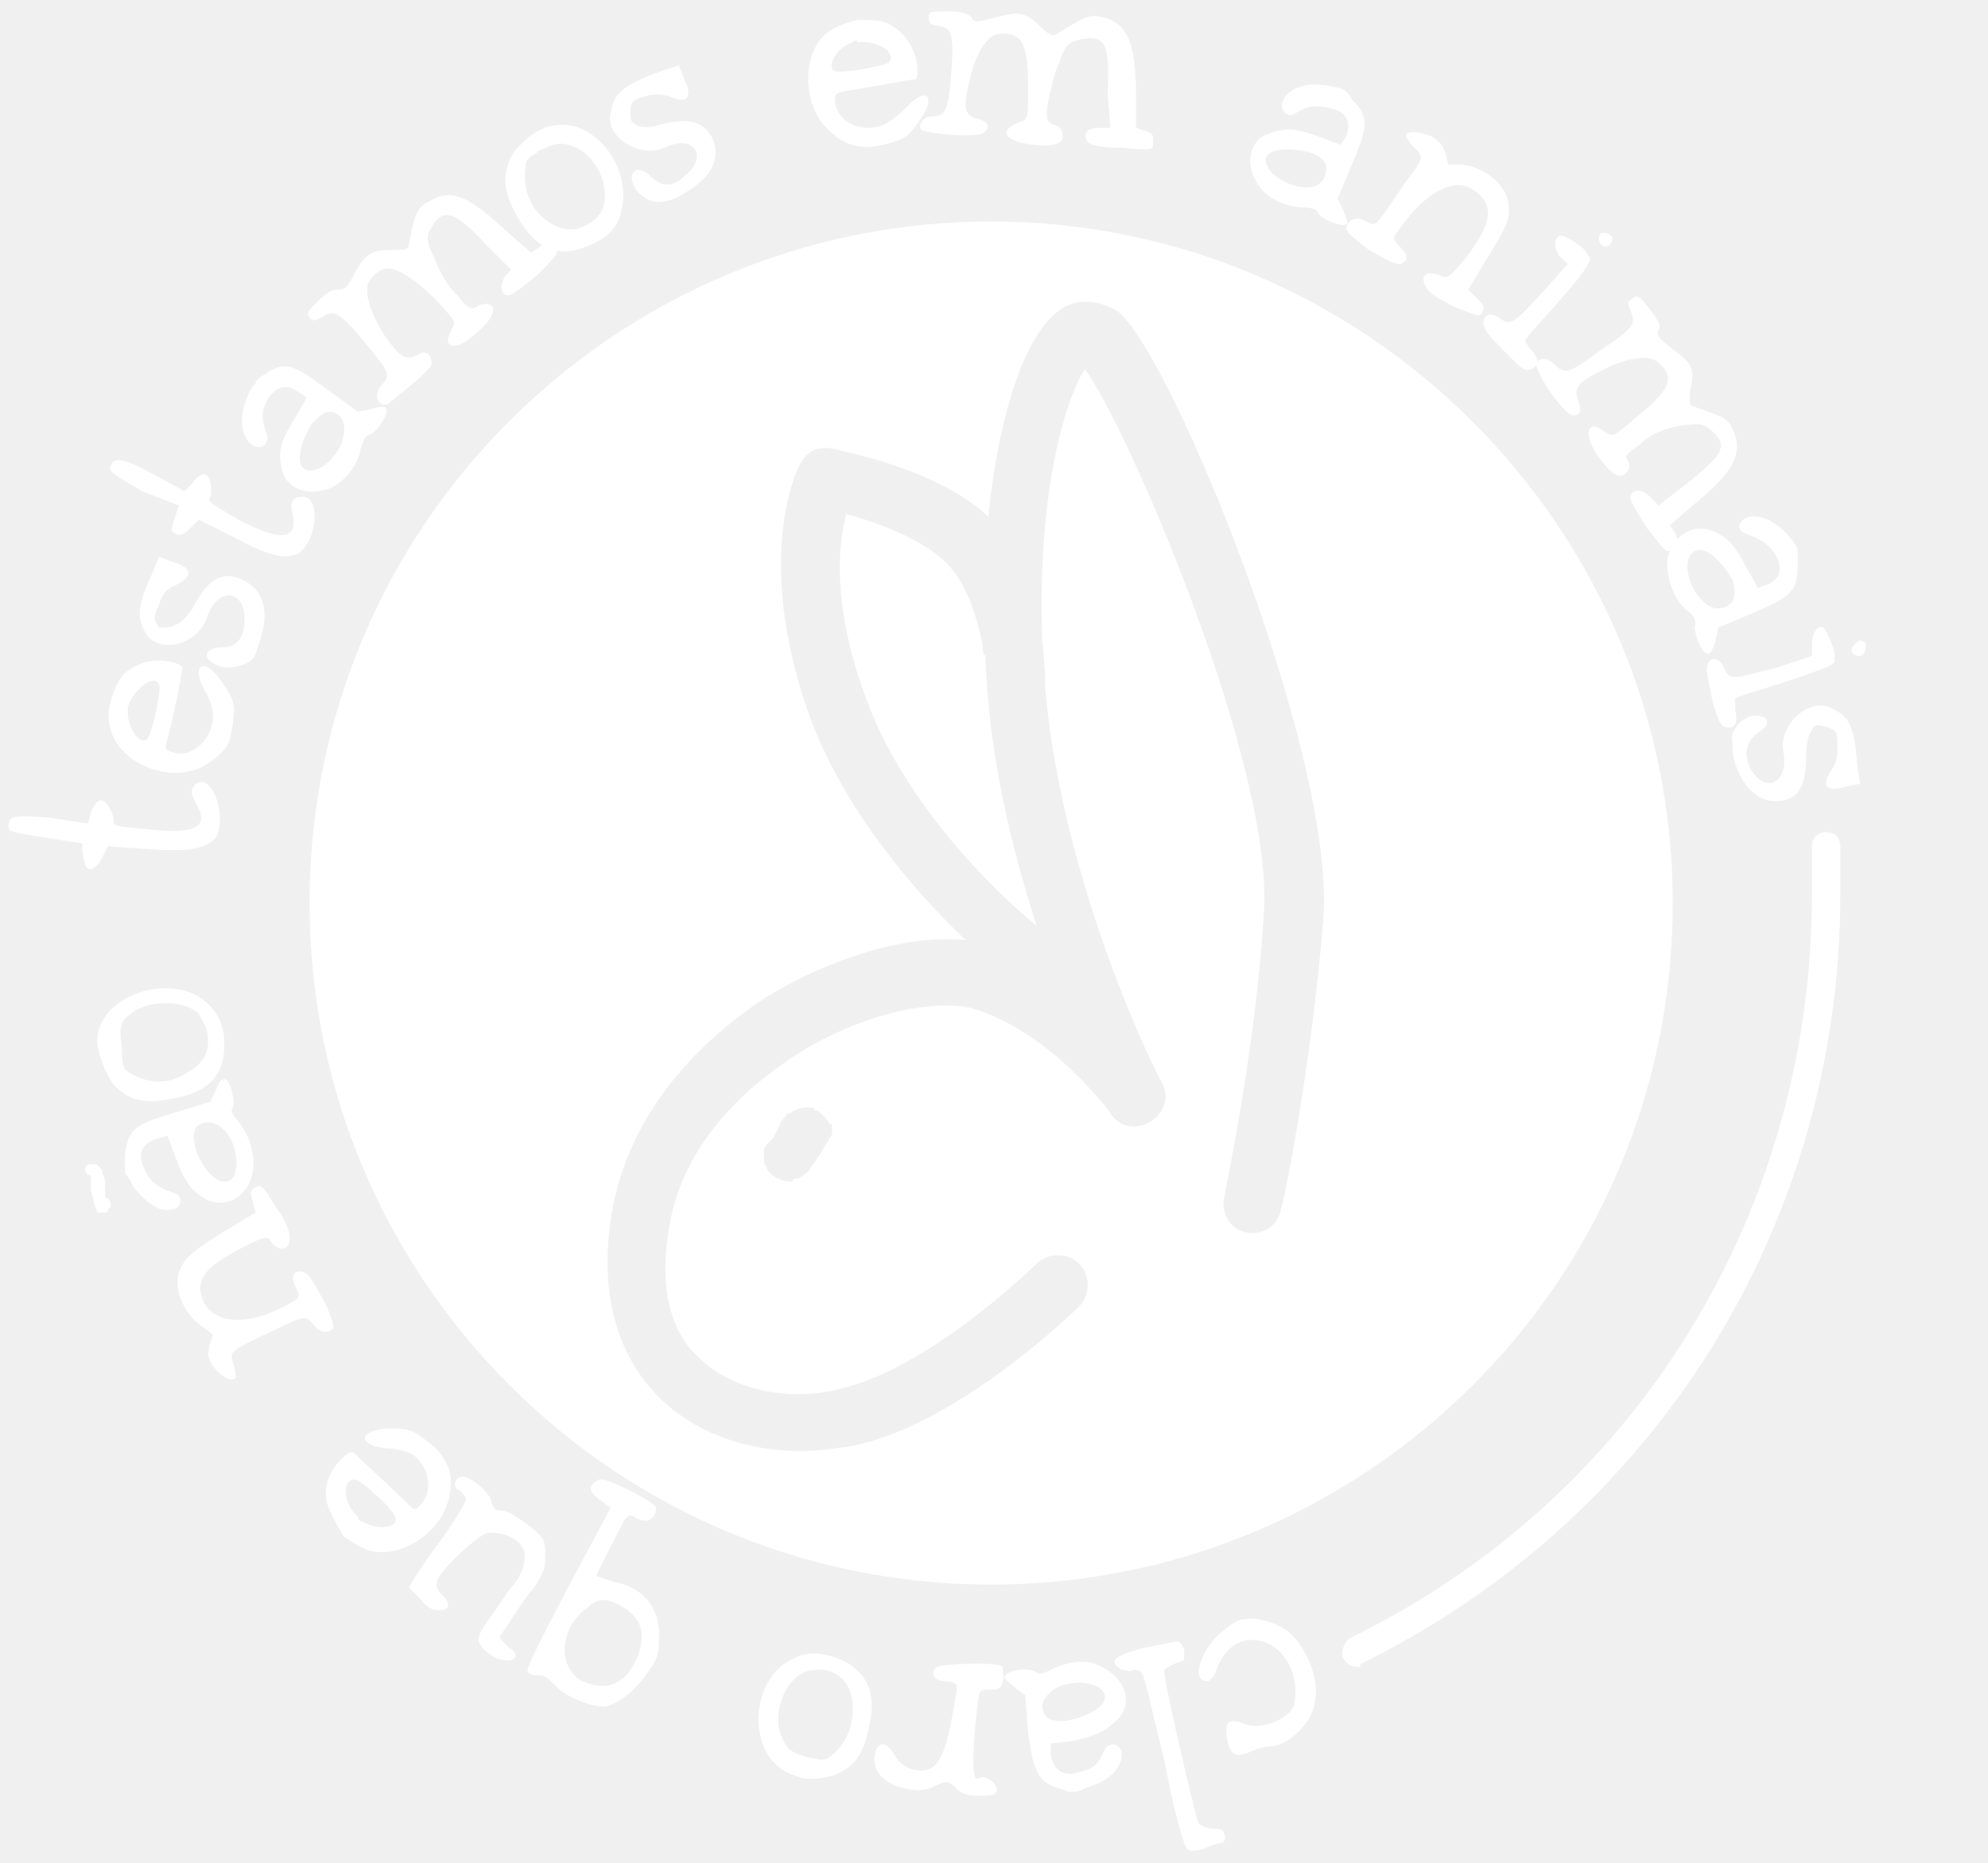
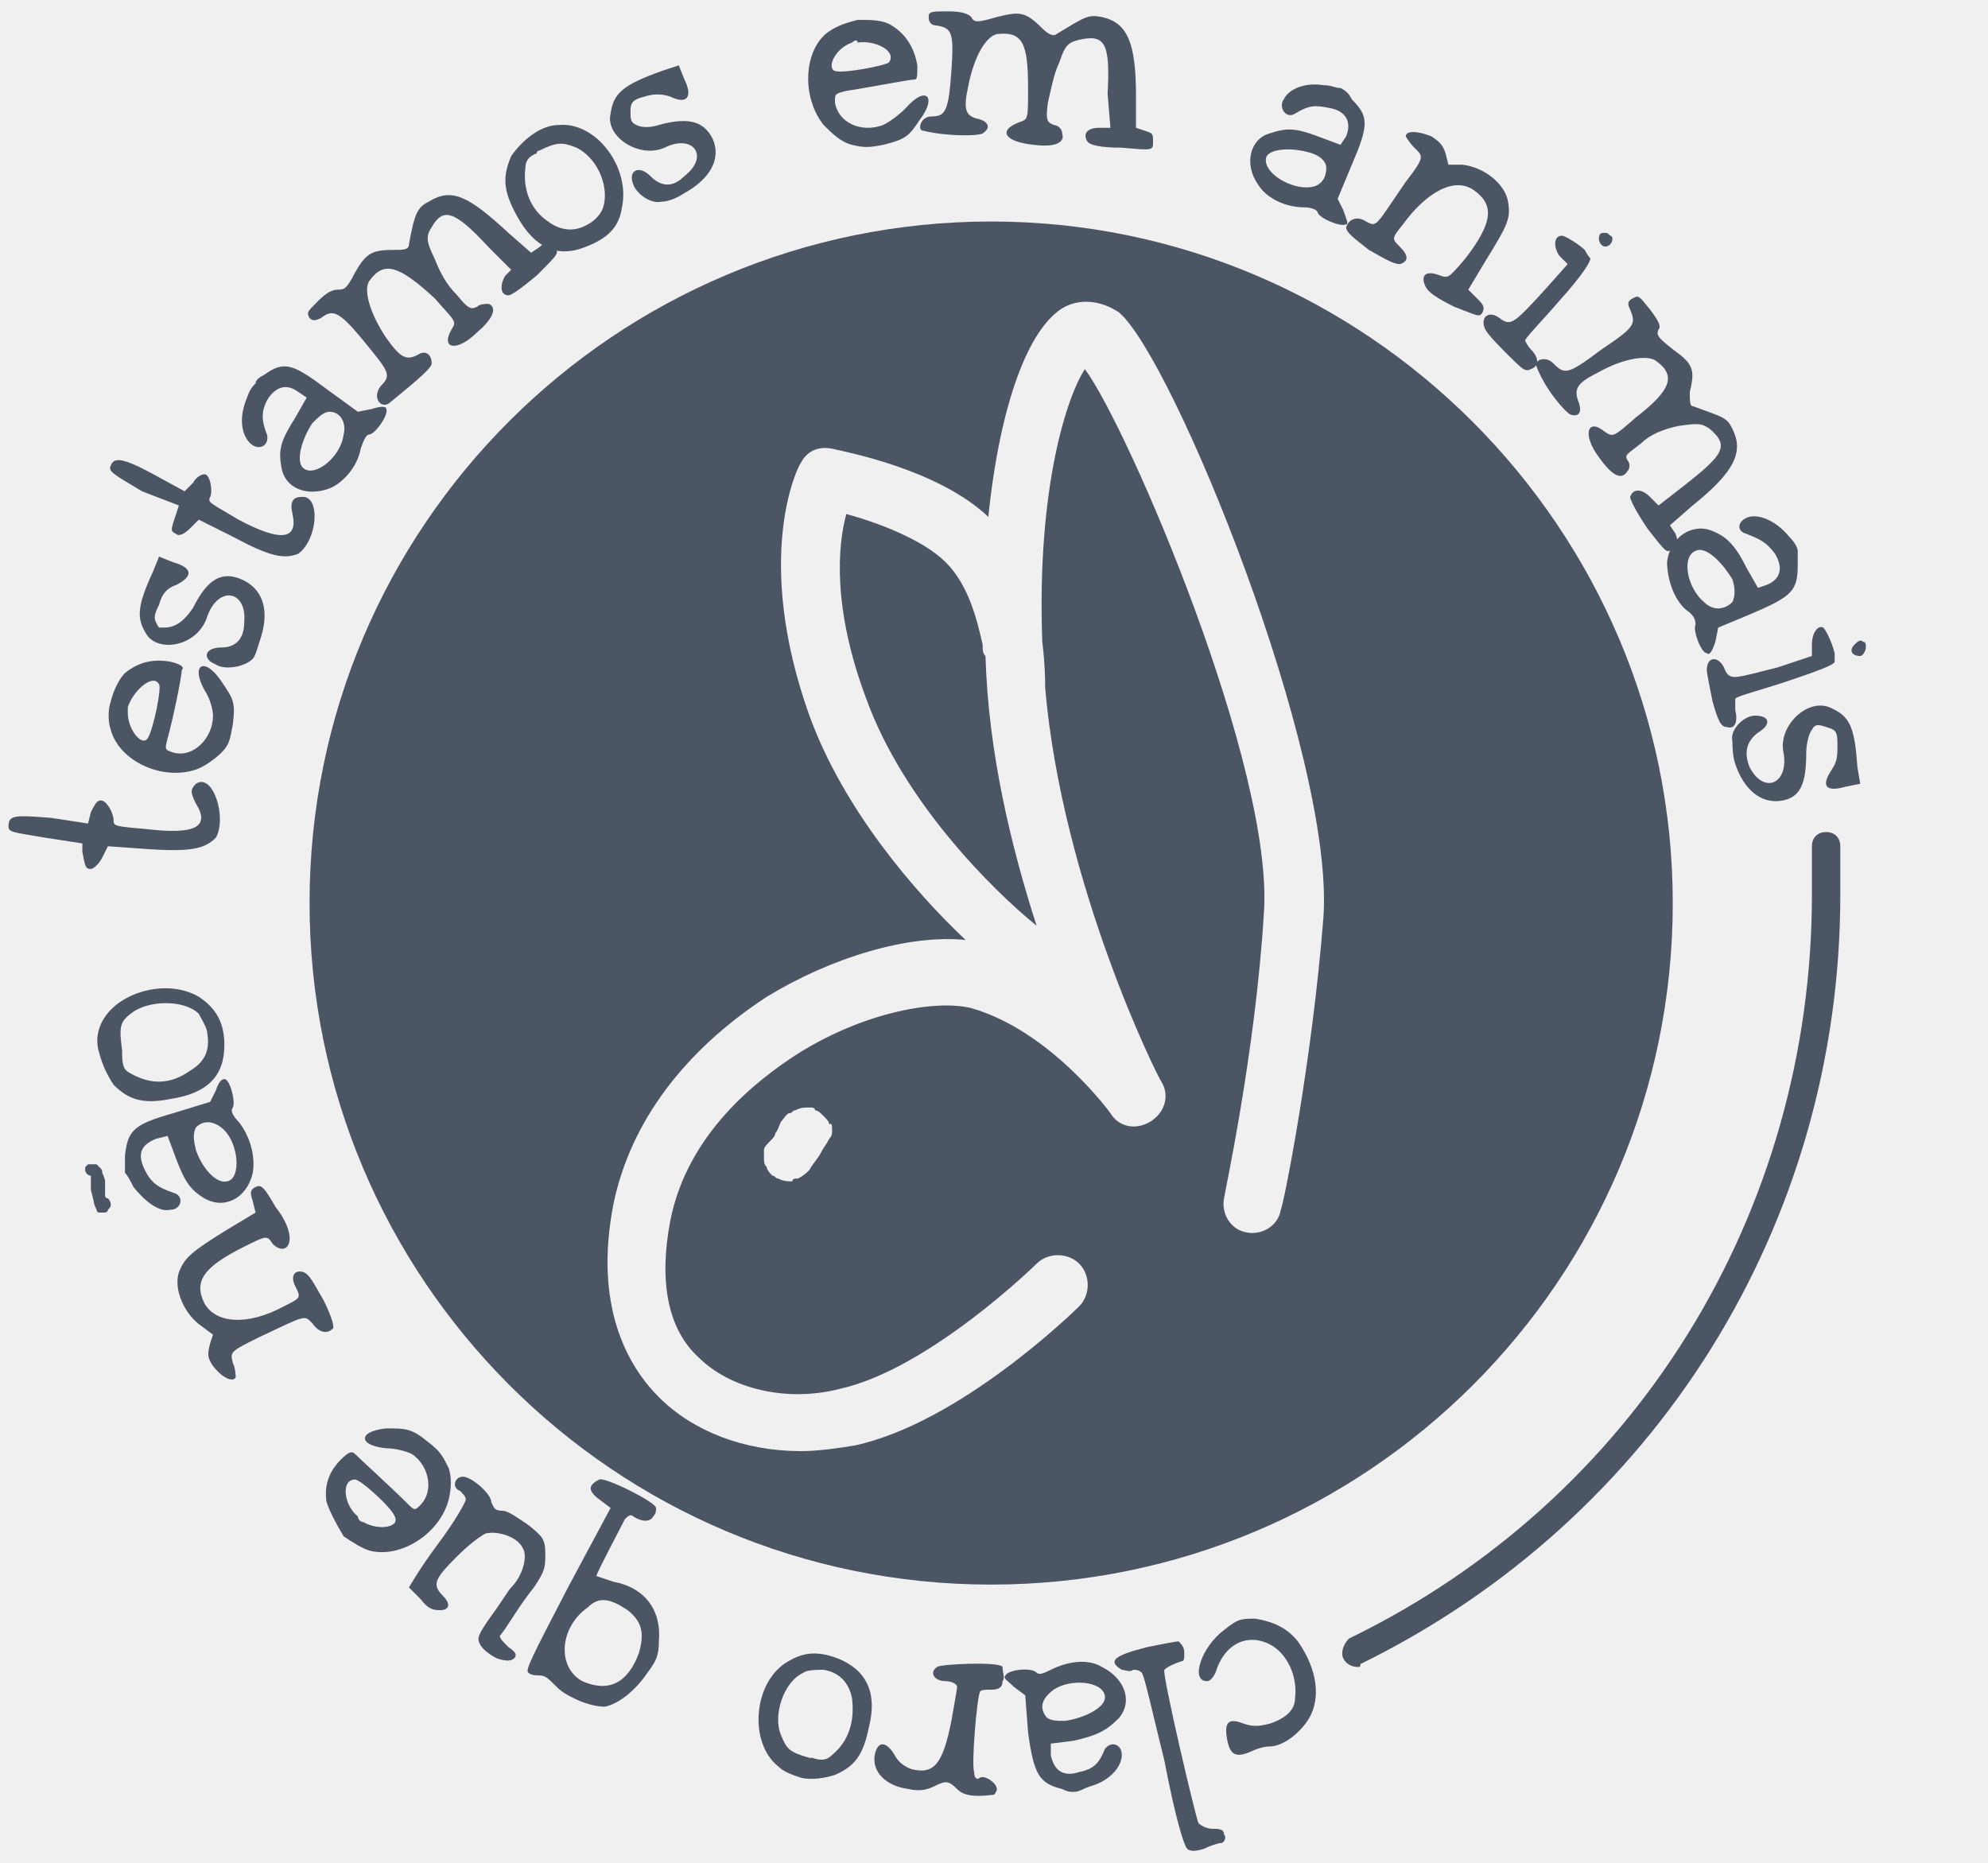
<svg xmlns="http://www.w3.org/2000/svg" version="1.1" id="Camada_1" x="0px" y="0px" viewBox="0 0 70 65.6" style="enable-background:new 0 0 70 65.6;" xml:space="preserve">
  <style type="text/css">
- 	.st0{fill:#FFFFFF;}
+ 	.st0{fill:#4B5563;}
</style>
  <g>
    <path class="st0" d="M47.8,58.7c-0.2,0-0.4-0.1-0.5-0.3s0-0.5,0.2-0.7c10.1-4.9,16.3-15,16.3-26.2c0-0.6,0-1.1,0-1.7   c0-0.3,0.2-0.5,0.5-0.5s0.5,0.2,0.5,0.5c0,0.6,0,1.1,0,1.7c0,11.6-6.5,22-16.9,27.1C47.9,58.7,47.9,58.7,47.8,58.7" />
    <path class="st0" d="M45.7,57.8c0.7,1,0.8,2,0.4,2.7c-0.3,0.5-0.9,1-1.4,1c-0.2,0-0.5,0.1-0.7,0.2c-0.5,0.2-0.7,0.1-0.8-0.5   s0.1-0.7,0.6-0.5c0.3,0.1,0.5,0.1,0.9,0c0.6-0.2,0.9-0.5,0.9-0.9c0.1-0.8-0.3-1.6-0.9-1.9c-0.8-0.4-1.6,0-1.9,1   c-0.1,0.2-0.2,0.3-0.3,0.3c-0.6,0-0.2-1.2,0.6-1.8c0.5-0.4,0.6-0.4,1.1-0.4C44.8,57.1,45.3,57.3,45.7,57.8" />
    <path class="st0" d="M41.7,58.2c0,0.2,0,0.3-0.1,0.3c-0.3,0.1-0.5,0.2-0.6,0.3s1.1,5.2,1.2,5.4c0.1,0.1,0.3,0.2,0.5,0.2   s0.4,0,0.4,0.2c0.1,0.1,0,0.3-0.1,0.3s-0.4,0.1-0.6,0.2c-0.3,0.1-0.5,0.1-0.6,0s-0.4-1-0.8-3.1c-0.4-1.6-0.7-3-0.8-3.1   s-0.2-0.1-0.3-0.1c-0.1,0.1-0.3,0-0.4,0c-0.5-0.3-0.3-0.5,0.9-0.8c0.5-0.1,1-0.2,1.1-0.2C41.6,57.9,41.7,58,41.7,58.2" />
    <path class="st0" d="M37.4,63c-0.8-0.2-1-0.5-1.2-2l-0.1-1.3l-0.4-0.3c-0.2-0.2-0.4-0.3-0.3-0.4c0.1-0.2,0.9-0.3,1.1-0.1   c0.1,0.1,0.3,0,0.5-0.1c0.6-0.3,1.3-0.4,1.8-0.1c0.8,0.4,1.1,1.2,0.6,1.8c-0.4,0.4-0.7,0.6-1.6,0.8L37,61.4v0.4   c0.1,0.5,0.4,0.8,1,0.6c0.5-0.1,0.7-0.3,0.9-0.8c0.2-0.3,0.6-0.2,0.6,0.2s-0.4,0.9-1.1,1.1c-0.3,0.1-0.4,0.2-0.6,0.2   C37.7,63.1,37.6,63.1,37.4,63 M38.9,59.7c-0.1-0.5-1.2-0.6-1.8-0.2c-0.4,0.3-0.5,0.6-0.3,0.9c0.1,0.2,0.4,0.2,0.7,0.2   C38.2,60.5,39,60.1,38.9,59.7" />
    <path class="st0" d="M35.3,59.2c0,0.2-0.1,0.3-0.4,0.3c-0.2,0-0.4,0-0.4,0.1c-0.1,0.2-0.3,2.5-0.2,2.8c0,0.2,0.1,0.3,0.2,0.2   c0.2-0.1,0.6,0.2,0.6,0.4c0,0.1-0.1,0.2-0.1,0.2c-0.8,0.1-1.1,0-1.3-0.2c-0.3-0.3-0.4-0.3-0.8-0.1C32.7,63,32.4,63.1,32,63   c-0.8-0.1-1.3-0.6-1.2-1.2c0.1-0.5,0.4-0.5,0.7,0c0.1,0.2,0.3,0.4,0.6,0.5c0.8,0.2,1.1-0.2,1.4-1.7c0.1-0.6,0.2-1.1,0.2-1.2   c0-0.1-0.2-0.2-0.4-0.2c-0.4,0-0.6-0.3-0.3-0.5c0.1-0.1,2.2-0.2,2.3,0C35.3,58.9,35.4,59.1,35.3,59.2" />
    <path class="st0" d="M27.4,62.2c-1-0.8-0.9-2.8,0.2-3.6c0.6-0.4,1.1-0.5,1.9-0.2c1,0.4,1.4,1.2,1.1,2.4c-0.2,1-0.5,1.4-1.2,1.7   c-0.3,0.1-0.8,0.2-1.2,0.1C27.9,62.5,27.6,62.4,27.4,62.2 M29.3,61.8c0.6-0.5,0.8-1.2,0.7-2c-0.1-0.5-0.4-0.9-1-1   c-0.2,0-0.6,0-0.7,0.1c-0.7,0.3-1.1,1.5-0.8,2.2c0.2,0.5,0.3,0.6,1,0.8h0.1C28.9,62,29.1,62,29.3,61.8" />
    <path class="st0" d="M19.6,59.4C19.3,59.1,19.2,59,19,59c-0.1,0-0.3,0-0.4-0.1s0.1-0.5,1.4-3l1.5-2.8l-0.4-0.3   c-0.4-0.3-0.4-0.5,0-0.7c0.2-0.1,2,0.8,2,1c0,0.1,0,0.2-0.1,0.3c-0.1,0.2-0.4,0.2-0.7,0c-0.1-0.1-0.2,0-0.3,0.1c-0.2,0.4-1,1.9-1,2   c0,0,0.3,0.1,0.6,0.2c1.1,0.2,1.7,1,1.6,2.1c0,0.5-0.1,0.7-0.4,1.1c-0.4,0.6-1,1.1-1.5,1.2c-0.3,0-0.7-0.1-1.1-0.3   C20,59.7,19.8,59.6,19.6,59.4 M22.5,58.2c0.2-0.7,0.1-1.1-0.4-1.5c-0.6-0.4-1-0.5-1.4-0.1c-1,0.7-1.1,2.1-0.2,2.6   C21.4,59.6,22.1,59.3,22.5,58.2" />
-     <path class="st0" d="M17.7,53.2c0.2,0,0.6,0.3,0.9,0.5c0.5,0.4,0.6,0.5,0.6,1s0,0.6-0.4,1.2c-0.5,0.6-1,1.5-1.2,1.7   c0,0.1,0.1,0.2,0.3,0.4c0.3,0.2,0.3,0.3,0.2,0.4c-0.1,0.1-0.3,0.1-0.6,0c-0.2-0.1-0.5-0.3-0.6-0.5s-0.1-0.3,0.4-1   c0.3-0.4,0.6-0.9,0.7-1c0.4-0.4,0.6-1.1,0.4-1.4c-0.2-0.4-0.9-0.6-1.3-0.5c-0.2,0.1-0.6,0.4-1,0.8c-0.8,0.8-0.9,1-0.5,1.4   c0.3,0.3,0.2,0.5-0.1,0.5c-0.2,0-0.4,0-0.7-0.4c-0.2-0.2-0.4-0.4-0.4-0.4s0.4-0.7,1-1.5s1-1.5,1-1.6s-0.1-0.2-0.2-0.3   C15.9,52.4,16,52,16.3,52s1,0.6,1,0.9C17.4,53.1,17.4,53.2,17.7,53.2" />
+     <path class="st0" d="M17.7,53.2c0.2,0,0.6,0.3,0.9,0.5c0.5,0.4,0.6,0.5,0.6,1s0,0.6-0.4,1.2c-0.5,0.6-1,1.5-1.2,1.7   c0,0.1,0.1,0.2,0.3,0.4c0.3,0.2,0.3,0.3,0.2,0.4c-0.1,0.1-0.3,0.1-0.6,0c-0.2-0.1-0.5-0.3-0.6-0.5s-0.1-0.3,0.4-1   c0.3-0.4,0.6-0.9,0.7-1c0.4-0.4,0.6-1.1,0.4-1.4c-0.2-0.4-0.9-0.6-1.3-0.5c-0.2,0.1-0.6,0.4-1,0.8c-0.8,0.8-0.9,1-0.5,1.4   c0.3,0.3,0.2,0.5-0.1,0.5c-0.2,0-0.4,0-0.7-0.4c-0.2-0.2-0.4-0.4-0.4-0.4s0.4-0.7,1-1.5c0.6-0.8,1-1.5,1-1.6s-0.1-0.2-0.2-0.3   C15.9,52.4,16,52,16.3,52s1,0.6,1,0.9C17.4,53.1,17.4,53.2,17.7,53.2" />
    <path class="st0" d="M11.5,52.9c-0.1-0.6,0.1-1.1,0.5-1.5c0.3-0.3,0.4-0.3,0.5-0.2c0.2,0.2,1.3,1.2,1.8,1.7   c0.3,0.3,0.3,0.3,0.5,0.1c0.5-0.5,0.3-1.4-0.3-1.8c-0.2-0.1-0.6-0.2-0.9-0.2c-1-0.1-1-0.6,0-0.7c0.7,0,0.9,0,1.5,0.5   c0.4,0.3,0.5,0.5,0.7,0.9c0.1,0.3,0.1,0.7,0,1.1c-0.3,1.2-1.7,2.1-2.8,1.8c-0.3-0.1-0.6-0.3-0.9-0.5C11.8,53.6,11.6,53.2,11.5,52.9    M12.8,53.6c0.5,0.3,1.3,0.2,1.1-0.2c-0.1-0.3-1.2-1.3-1.4-1.3c-0.5,0-0.4,0.9,0.1,1.3C12.6,53.5,12.7,53.6,12.8,53.6" />
    <path class="st0" d="M11,46.6c-0.3-0.3-0.2-0.3-1.9,0.5c-1,0.5-1,0.5-0.9,0.9c0.1,0.2,0.1,0.5,0.1,0.5c-0.1,0.2-0.5,0-0.8-0.4   c-0.2-0.3-0.2-0.4-0.1-0.8L7.5,47l-0.4-0.3c-0.6-0.4-1-1.3-0.8-1.9c0.2-0.5,0.4-0.7,1.7-1.5l1-0.6l-0.1-0.4C8.8,42,8.8,41.9,9,41.8   c0.2-0.1,0.3,0,0.7,0.7c0.4,0.5,0.5,0.9,0.5,1.1c0,0.4-0.3,0.5-0.6,0.2c-0.2-0.3-0.2-0.3-1,0.1c-1.4,0.7-1.8,1.2-1.4,2   c0.4,0.7,1.5,0.8,2.8,0.1c0.6-0.3,0.6-0.3,0.4-0.7c-0.2-0.4,0-0.6,0.3-0.5c0.2,0.1,0.3,0.3,0.7,1c0.3,0.6,0.4,1,0.3,1   C11.5,47,11.2,46.9,11,46.6" />
    <path class="st0" d="M3.2,41.9c0-0.1,0-0.1,0-0.3c0-0.1,0-0.1,0-0.1s0,0,0-0.1c-0.1,0-0.2-0.1-0.2-0.2s0-0.1,0-0.1   C3.1,41,3.1,41,3.1,41s0,0,0.1,0s0.1,0,0.1,0s0,0,0.1,0c0,0,0,0,0.1,0.1s0.1,0.1,0.1,0.2c0,0,0.1,0.2,0.1,0.3c0,0,0,0,0,0.1   c0,0,0,0,0,0.1v0.1c0,0,0,0,0,0.1c0,0,0,0,0,0.1l0,0l0,0c0,0,0,0.1,0.1,0.1c0,0,0.1,0.1,0.1,0.2c0,0.1,0,0.1-0.1,0.2   c0,0.1-0.1,0.1-0.2,0.1s-0.1,0-0.1,0c-0.1,0-0.1-0.1-0.1-0.1l0,0l0,0c0,0-0.1-0.2-0.1-0.3C3.2,41.9,3.2,41.9,3.2,41.9 M4.4,40.7   c0.1-0.9,0.3-1.1,1.7-1.5l1.3-0.4l0.2-0.4C7.7,38.1,7.8,38,7.9,38c0.2,0,0.4,0.8,0.3,1c-0.1,0.1,0,0.3,0.2,0.5   C8.8,40,9,40.7,8.9,41.3c-0.2,0.9-1,1.3-1.7,0.9c-0.5-0.3-0.7-0.6-1-1.4L5.9,40l-0.4,0.1c-0.5,0.2-0.7,0.5-0.4,1.1   c0.2,0.4,0.4,0.6,1,0.8c0.4,0.1,0.3,0.6-0.1,0.6c-0.4,0.1-0.9-0.3-1.3-0.8c-0.1-0.2-0.2-0.4-0.3-0.5C4.4,41.1,4.4,40.9,4.4,40.7    M8,41.6c0.5-0.1,0.4-1.3-0.1-1.8c-0.3-0.3-0.7-0.4-1-0.1c-0.1,0.2-0.1,0.4,0,0.8C7.1,41.1,7.6,41.7,8,41.6" />
    <path class="st0" d="M3.5,36.2C3.9,35,5.8,34.4,7,35.1c0.6,0.4,0.9,0.9,0.9,1.7c0,1.1-0.6,1.7-1.9,1.9c-1,0.2-1.5,0-2-0.5   c-0.2-0.3-0.4-0.7-0.5-1.1C3.4,36.8,3.4,36.5,3.5,36.2 M4.6,37.8c0.7,0.4,1.4,0.4,2.1-0.1c0.5-0.3,0.7-0.7,0.6-1.3   c0-0.2-0.2-0.5-0.3-0.7c-0.5-0.5-1.8-0.5-2.4,0C4.2,36,4.2,36.2,4.3,37v0.1C4.3,37.6,4.4,37.7,4.6,37.8" />
    <path class="st0" d="M5.2,29.9l-1.4-0.1l-0.2,0.4c-0.1,0.2-0.3,0.4-0.4,0.4C3,30.6,3,30.5,2.9,30v-0.3l-1.3-0.2   c-1.2-0.2-1.3-0.2-1.3-0.4c0-0.4,0.2-0.4,1.5-0.3L3.1,29l0.1-0.4c0.1-0.2,0.2-0.4,0.3-0.4C3.7,28.1,4,28.6,4,28.9   c0,0.2,0.1,0.2,1.2,0.3c1.7,0.2,2.2-0.1,1.7-0.9c-0.2-0.4-0.2-0.5,0-0.7c0.6-0.4,1.1,1.2,0.7,1.9C7.2,29.9,6.7,30,5.2,29.9" />
    <path class="st0" d="M4.4,23.7c0.5-0.4,1-0.5,1.6-0.4c0.4,0.1,0.5,0.2,0.4,0.3c0,0.2-0.3,1.7-0.5,2.4c-0.1,0.4-0.1,0.4,0.2,0.5   c0.7,0.2,1.4-0.5,1.4-1.3c0-0.2-0.1-0.6-0.3-0.9c-0.5-0.9,0-1.2,0.6-0.3c0.4,0.6,0.5,0.7,0.4,1.5c-0.1,0.5-0.1,0.7-0.4,1   c-0.2,0.2-0.6,0.5-0.9,0.6c-1.2,0.4-2.7-0.3-3-1.4c-0.1-0.3-0.1-0.7,0-1C4,24.3,4.2,23.9,4.4,23.7 M4.5,25.1c0,0.6,0.5,1.2,0.7,0.9   c0.2-0.3,0.5-1.8,0.4-1.9c-0.2-0.4-0.9,0.2-1.1,0.8C4.5,25,4.5,25.1,4.5,25.1" />
    <path class="st0" d="M7.6,23.4c-0.5-0.2-0.4-0.6,0.2-0.6c0.5,0,0.8-0.3,0.8-0.9c0.1-1.1-0.9-1.3-1.3-0.2c-0.3,1-1.6,1.3-2.1,0.7   c-0.4-0.6-0.4-1,0.2-2.3l0.2-0.5l0.5,0.2c0.7,0.2,0.7,0.5,0.1,0.8c-0.3,0.1-0.5,0.3-0.6,0.7c-0.2,0.4-0.2,0.5,0,0.8   c0.3,0,0.4,0,0.6-0.1s0.4-0.3,0.6-0.6c0.5-1,1-1.3,1.7-1s1,1,0.7,2c-0.1,0.3-0.2,0.7-0.3,0.8C8.6,23.5,7.9,23.6,7.6,23.4" />
    <path class="st0" d="M8.2,18.9L7,18.3l-0.3,0.3c-0.2,0.2-0.4,0.3-0.5,0.2c-0.2-0.1-0.2-0.1,0-0.7l0.1-0.3L5,17.3   c-1-0.6-1.2-0.7-1.1-0.9c0.1-0.3,0.4-0.3,1.5,0.3l1.1,0.6L6.8,17c0.1-0.2,0.3-0.3,0.4-0.3c0.2,0,0.3,0.6,0.2,0.8   c-0.1,0.2,0,0.2,1,0.8c1.5,0.8,2.1,0.7,1.9-0.2c-0.1-0.4,0-0.6,0.3-0.6c0.7-0.1,0.6,1.5-0.1,2C10,19.7,9.5,19.6,8.2,18.9" />
    <path class="st0" d="M9.3,13.2c0.7-0.5,1-0.4,2.2,0.5l1.1,0.8l0.5-0.1c0.3-0.1,0.5-0.1,0.5,0c0.1,0.2-0.4,0.9-0.6,0.9   c-0.1,0-0.2,0.2-0.3,0.5c-0.1,0.6-0.6,1.2-1.1,1.4c-0.8,0.3-1.6,0-1.7-0.8c-0.1-0.6,0-0.9,0.5-1.7l0.4-0.7l-0.3-0.2   c-0.4-0.3-0.8-0.2-1.1,0.3c-0.2,0.4-0.2,0.7,0,1.2c0.1,0.4-0.3,0.6-0.6,0.3S8.4,14.7,8.7,14c0.1-0.3,0.2-0.4,0.3-0.5   C9,13.4,9.1,13.3,9.3,13.2 M10.7,16.5c0.4,0.3,1.3-0.4,1.4-1.2c0.1-0.4-0.1-0.8-0.5-0.8c-0.2,0-0.4,0.2-0.6,0.4   C10.6,15.5,10.4,16.3,10.7,16.5" />
    <path class="st0" d="M13.4,13.6c0.4-0.4,0.3-0.5-0.6-1.6c-0.9-1.1-1.1-1.1-1.5-0.8c-0.2,0.1-0.3,0.1-0.4,0   c-0.1-0.2-0.1-0.2,0.3-0.6c0.3-0.3,0.5-0.4,0.7-0.4s0.3,0,0.6-0.6c0.4-0.7,0.6-0.8,1.4-0.8c0.3,0,0.5,0,0.5-0.2   c0.2-1.1,0.3-1.3,0.7-1.5c0.8-0.5,1.4-0.2,2.8,1.1l0.8,0.7L19,8.7c0.2-0.2,0.3-0.1,0.5,0c0.2,0.2,0.2,0.2-0.6,1   c-0.6,0.5-0.9,0.7-1,0.7c-0.3,0-0.3-0.4-0.1-0.7L18,9.5l-0.8-0.8c-1.2-1.3-1.6-1.4-2-0.7C15,8.3,15,8.5,15.3,9.1   c0.2,0.5,0.4,0.9,0.8,1.3c0.4,0.5,0.5,0.5,0.7,0.4c0.1-0.1,0.3-0.1,0.4-0.1c0.3,0.1,0.2,0.5-0.4,1c-0.7,0.7-1.3,0.6-0.9-0.1   c0.2-0.3,0.1-0.3-0.6-1.1C14,9.3,13.5,9.2,13,9.9c-0.2,0.3,0,1.1,0.6,2c0.5,0.7,0.7,0.8,1.1,0.6c0.3-0.2,0.5,0,0.5,0.3   c0,0.2-0.9,0.9-1.5,1.4C13.4,14.4,13.1,14,13.4,13.6" />
    <path class="st0" d="M19.7,4.4c1.3-0.1,2.5,1.5,2.2,2.9c-0.1,0.7-0.5,1.1-1.3,1.4c-1,0.4-1.8,0-2.4-1.1c-0.5-0.9-0.5-1.4-0.2-2.1   c0.2-0.3,0.5-0.6,0.8-0.8C19.1,4.5,19.4,4.4,19.7,4.4 M18.5,5.9c-0.1,0.8,0.2,1.5,0.8,1.9c0.4,0.3,0.9,0.4,1.4,0.1   c0.2-0.1,0.4-0.3,0.5-0.5c0.3-0.7-0.1-1.8-0.9-2.2C19.8,5,19.6,5,19,5.3c0,0-0.1,0-0.1,0.1C18.6,5.5,18.5,5.7,18.5,5.9" />
    <path class="st0" d="M22.3,6.5c-0.2-0.5,0.2-0.7,0.6-0.3c0.4,0.4,0.8,0.4,1.2,0c0.9-0.7,0.3-1.5-0.7-1c-0.9,0.4-2.1-0.4-1.9-1.2   c0.1-0.7,0.4-1,1.8-1.5l0.6-0.2l0.2,0.5c0.3,0.6,0.1,0.9-0.5,0.6c-0.3-0.1-0.6-0.1-0.9,0c-0.4,0.1-0.5,0.2-0.5,0.5s0,0.4,0.2,0.5   s0.5,0.1,0.8,0c1.1-0.3,1.6-0.1,1.9,0.5c0.3,0.7-0.1,1.4-1,1.9c-0.3,0.2-0.6,0.3-0.8,0.3C22.9,7.2,22.4,6.8,22.3,6.5" />
-     <path class="st0" d="M31.4,0.9c0.5,0.3,0.8,0.8,0.9,1.4c0,0.4,0,0.5-0.1,0.5c-0.2,0-1.7,0.3-2.4,0.4c-0.4,0.1-0.4,0.1-0.4,0.4   c0.1,0.7,0.9,1.1,1.7,0.8c0.2-0.1,0.5-0.3,0.8-0.6C32.6,3,33,3.4,32.4,4.2c-0.4,0.6-0.5,0.7-1.3,0.9c-0.5,0.1-0.7,0.1-1.1,0   c-0.4-0.1-0.7-0.4-1-0.7c-0.8-1-0.7-2.7,0.2-3.3c0.3-0.2,0.6-0.3,1-0.4C30.7,0.7,31.1,0.7,31.4,0.9 M30,1.5c-0.6,0.2-0.9,0.9-0.6,1   s1.8-0.2,1.9-0.3c0.3-0.4-0.5-0.8-1.1-0.7C30.2,1.4,30.1,1.4,30,1.5" />
+     <path class="st0" d="M31.4,0.9c0.5,0.3,0.8,0.8,0.9,1.4c0,0.4,0,0.5-0.1,0.5c-0.2,0-1.7,0.3-2.4,0.4c-0.4,0.1-0.4,0.1-0.4,0.4   c0.1,0.7,0.9,1.1,1.7,0.8c0.2-0.1,0.5-0.3,0.8-0.6C32.6,3,33,3.4,32.4,4.2c-0.4,0.6-0.5,0.7-1.3,0.9c-0.5,0.1-0.7,0.1-1.1,0   s-0.7-0.4-1-0.7c-0.8-1-0.7-2.7,0.2-3.3c0.3-0.2,0.6-0.3,1-0.4C30.7,0.7,31.1,0.7,31.4,0.9 M30,1.5c-0.6,0.2-0.9,0.9-0.6,1   s1.8-0.2,1.9-0.3c0.3-0.4-0.5-0.8-1.1-0.7C30.2,1.4,30.1,1.4,30,1.5" />
    <path class="st0" d="M32.8,4.1c0.5,0,0.6-0.2,0.7-1.6c0.1-1.4,0-1.5-0.5-1.6c-0.2,0-0.3-0.1-0.3-0.3s0.1-0.2,0.7-0.2   c0.5,0,0.7,0.1,0.8,0.2c0.1,0.2,0.2,0.2,0.9,0c0.8-0.2,1-0.2,1.6,0.4c0.2,0.2,0.4,0.3,0.5,0.2c1-0.6,1.1-0.7,1.6-0.6   C39.7,0.8,40,1.5,40,3.4v1.1l0.3,0.1c0.3,0.1,0.3,0.1,0.3,0.4s0,0.3-1.1,0.2c-0.8,0-1.1-0.1-1.2-0.2c-0.2-0.3,0-0.5,0.4-0.5h0.4   L39,3.3c0.1-1.8-0.1-2.1-1-1.9c-0.4,0.1-0.5,0.2-0.7,0.8c-0.2,0.4-0.3,1-0.4,1.4c-0.1,0.7,0,0.7,0.2,0.8c0.1,0,0.3,0.1,0.3,0.3   c0.1,0.3-0.2,0.5-1,0.4c-1-0.1-1.3-0.5-0.5-0.8c0.3-0.1,0.3-0.1,0.3-1.2c0-1.6-0.2-2-1.1-1.9c-0.4,0.1-0.8,0.8-1,1.8   c-0.2,0.9-0.1,1.1,0.4,1.2c0.3,0.1,0.4,0.3,0.1,0.5c-0.2,0.1-1.3,0.1-2.1-0.1C32.3,4.6,32.4,4.1,32.8,4.1" />
    <path class="st0" d="M47.6,3.5c0.6,0.6,0.6,0.9,0,2.3L47.1,7l0.2,0.4c0.1,0.3,0.2,0.5,0.1,0.5c-0.2,0.1-0.9-0.2-1-0.4   c0-0.1-0.2-0.2-0.5-0.2c-0.6,0-1.3-0.3-1.6-0.8c-0.5-0.7-0.3-1.6,0.4-1.8c0.6-0.2,0.9-0.2,1.7,0.1l0.8,0.3l0.2-0.3   c0.2-0.5,0-0.9-0.6-1c-0.5-0.1-0.7-0.1-1.2,0.2c-0.3,0.2-0.6-0.2-0.4-0.5C45.4,3.1,46,2.9,46.6,3c0.3,0,0.4,0.1,0.6,0.1   C47.4,3.2,47.5,3.3,47.6,3.5 M44.6,5.5C44.4,6,45.3,6.6,46,6.6c0.5,0,0.7-0.3,0.7-0.7c0-0.2-0.2-0.4-0.5-0.5   C45.6,5.2,44.8,5.2,44.6,5.5" />
-     <path class="st0" d="M48.1,7.8C48.5,8,48.4,8,49.5,6.4c0.7-0.9,0.6-0.9,0.3-1.2c-0.2-0.2-0.3-0.4-0.3-0.4c0-0.2,0.4-0.2,0.9,0   c0.3,0.2,0.4,0.3,0.5,0.6L51,5.8h0.5c0.8,0.1,1.5,0.7,1.6,1.3s0,0.8-0.8,2.1l-0.6,1l0.3,0.3c0.2,0.2,0.3,0.3,0.2,0.5   s-0.2,0.1-1-0.2c-0.6-0.3-0.9-0.5-1-0.7c-0.2-0.4,0-0.6,0.5-0.4C51,9.8,51,9.8,51.6,9.1c1-1.3,1-1.9,0.3-2.4s-1.7,0.1-2.5,1.2   C49,8.4,49,8.4,49.3,8.7c0.3,0.3,0.3,0.5,0,0.6c-0.2,0-0.4-0.1-1.1-0.5c-0.5-0.4-0.8-0.6-0.8-0.8C47.5,7.7,47.8,7.6,48.1,7.8" />
+     <path class="st0" d="M48.1,7.8C48.5,8,48.4,8,49.5,6.4c0.7-0.9,0.6-0.9,0.3-1.2c-0.2-0.2-0.3-0.4-0.3-0.4c0-0.2,0.4-0.2,0.9,0   c0.3,0.2,0.4,0.3,0.5,0.6L51,5.8h0.5c0.8,0.1,1.5,0.7,1.6,1.3s0,0.8-0.8,2.1l-0.6,1l0.3,0.3c0.2,0.2,0.3,0.3,0.2,0.5   s-0.2,0.1-1-0.2c-0.6-0.3-0.9-0.5-1-0.7c-0.2-0.4,0-0.6,0.5-0.4C51,9.8,51,9.8,51.6,9.1c1-1.3,1-1.9,0.3-2.4s-1.7,0.1-2.5,1.2   C49,8.4,49,8.4,49.3,8.7s0.3,0.5,0,0.6c-0.2,0-0.4-0.1-1.1-0.5c-0.5-0.4-0.8-0.6-0.8-0.8C47.5,7.7,47.8,7.6,48.1,7.8" />
    <path class="st0" d="M56,9.1c0,0.1-0.2,0.5-1.1,1.5c-0.6,0.7-1.2,1.3-1.2,1.4c0,0,0.1,0.2,0.2,0.3c0.3,0.3,0.3,0.6,0,0.7   c-0.2,0.1-0.3,0-0.8-0.5c-0.3-0.3-0.7-0.7-0.8-0.9c-0.2-0.4,0.1-0.7,0.5-0.4s0.5,0.2,1.6-1l0.8-0.9L54.9,9   c-0.2-0.3-0.2-0.7,0.1-0.7c0.1,0,0.6,0.3,0.8,0.5C55.9,9,56,9.1,56,9.1 M56.7,8.6c-0.2,0.2-0.4,0-0.4-0.2s0.1-0.2,0.2-0.2   c0.1,0,0.1,0,0.2,0.1C56.8,8.3,56.8,8.5,56.7,8.6" />
    <path class="st0" d="M54.7,12.8c0.4,0.4,0.5,0.4,1.7-0.5c1.2-0.8,1.2-0.9,1-1.4c-0.1-0.2-0.1-0.3,0.1-0.4c0.2-0.1,0.2-0.1,0.6,0.4   c0.3,0.4,0.4,0.6,0.3,0.7c-0.1,0.2,0,0.3,0.5,0.7c0.7,0.5,0.8,0.7,0.6,1.5c0,0.3,0,0.5,0.1,0.5c1.1,0.4,1.2,0.4,1.4,0.8   c0.4,0.8,0.1,1.5-1.4,2.7l-0.8,0.7l0.2,0.3c0.1,0.3,0.1,0.4-0.1,0.5c-0.2,0.2-0.2,0.2-0.9-0.7c-0.4-0.6-0.6-1-0.6-1.1   c0.1-0.3,0.4-0.3,0.7,0l0.3,0.3l0.9-0.7c1.4-1.1,1.6-1.4,0.9-2c-0.3-0.2-0.4-0.2-1.1-0.1c-0.5,0.1-1,0.3-1.3,0.6   c-0.5,0.4-0.6,0.4-0.5,0.6c0.1,0.1,0.1,0.3,0,0.4c-0.2,0.3-0.5,0.2-1-0.5c-0.6-0.8-0.4-1.4,0.2-0.9c0.3,0.2,0.3,0.2,1.1-0.5   c1.3-1,1.4-1.5,0.7-2c-0.3-0.2-1.1-0.1-2,0.4c-0.8,0.4-0.9,0.6-0.7,1.1c0.1,0.3,0,0.5-0.3,0.4c-0.2-0.1-0.9-0.9-1.2-1.7   C54,12.7,54.4,12.5,54.7,12.8" />
    <path class="st0" d="M63.3,19.9c0,0.9-0.2,1.1-1.6,1.7l-1.2,0.5l-0.1,0.5c-0.1,0.3-0.2,0.5-0.3,0.4c-0.2,0-0.5-0.8-0.4-1   c0-0.1,0-0.3-0.3-0.5c-0.5-0.4-0.7-1.2-0.7-1.7c0.1-0.9,0.9-1.4,1.6-1.1c0.5,0.2,0.8,0.5,1.2,1.3l0.4,0.7l0.3-0.1   c0.5-0.2,0.6-0.6,0.3-1.1c-0.3-0.4-0.5-0.5-1-0.7c-0.4-0.1-0.3-0.5,0.1-0.6c0.4-0.1,1,0.2,1.4,0.7c0.2,0.2,0.3,0.4,0.3,0.5   C63.3,19.6,63.3,19.7,63.3,19.9 M59.7,19.4c-0.5,0.2-0.3,1.3,0.3,1.8c0.3,0.3,0.7,0.3,1,0c0.1-0.2,0.1-0.5,0-0.8   C60.7,19.9,60.1,19.2,59.7,19.4" />
    <path class="st0" d="M64.6,23.3c0,0.1-0.5,0.3-1.7,0.7c-0.9,0.3-1.7,0.5-1.8,0.6c0,0,0,0.2,0,0.4c0.1,0.4,0,0.7-0.3,0.6   c-0.2,0-0.3-0.2-0.5-0.9c-0.1-0.5-0.2-1-0.2-1.1c0-0.5,0.4-0.5,0.6-0.1c0.2,0.5,0.3,0.4,1.9,0l1.2-0.4v-0.4c0-0.4,0.2-0.7,0.4-0.6   c0.1,0.1,0.3,0.5,0.4,0.9C64.6,23.1,64.6,23.2,64.6,23.3 M65.5,23.1c-0.3,0-0.4-0.2-0.2-0.4c0.1-0.1,0.2-0.2,0.3-0.1   c0.1,0,0.1,0.1,0.1,0.2C65.7,22.9,65.6,23.1,65.5,23.1" />
-     <path class="st0" d="M61.8,25.2c0.5,0,0.6,0.3,0.1,0.6c-0.4,0.3-0.5,0.7-0.3,1.2c0.5,1,1.4,0.6,1.2-0.5c-0.2-0.9,0.8-1.9,1.6-1.6   c0.7,0.3,0.9,0.6,1,2.1l0.1,0.6L65,27.7c-0.7,0.2-0.9,0-0.5-0.6c0.2-0.3,0.2-0.5,0.2-0.9c0-0.5-0.1-0.5-0.4-0.6s-0.4-0.1-0.5,0.1   c-0.1,0.1-0.2,0.5-0.2,0.8c0,1.1-0.2,1.6-0.9,1.7c-0.7,0.1-1.3-0.4-1.6-1.3C61,26.6,61,26.2,61,26.1C60.9,25.7,61.4,25.2,61.8,25.2   " />
+     <path class="st0" d="M61.8,25.2c0.5,0,0.6,0.3,0.1,0.6c-0.4,0.3-0.5,0.7-0.3,1.2c0.5,1,1.4,0.6,1.2-0.5c-0.2-0.9,0.8-1.9,1.6-1.6   c0.7,0.3,0.9,0.6,1,2.1l0.1,0.6L65,27.7c-0.7,0.2-0.9,0-0.5-0.6c0.2-0.3,0.2-0.5,0.2-0.9c0-0.5-0.1-0.5-0.4-0.6s-0.4-0.1-0.5,0.1   c-0.1,0.1-0.2,0.5-0.2,0.8c0,1.1-0.2,1.6-0.9,1.7s-1.3-0.4-1.6-1.3C61,26.6,61,26.2,61,26.1C60.9,25.7,61.4,25.2,61.8,25.2" />
    <path class="st0" d="M34.6,22.7c-0.2-0.9-0.5-2.1-1.3-2.9s-2.4-1.4-3.5-1.7c-0.3,1.1-0.5,3.3,0.7,6.5c1.3,3.6,4.4,6.7,6,8   c-0.9-2.8-1.7-6.1-1.8-9.5C34.6,23,34.6,22.9,34.6,22.7" />
    <path class="st0" d="M34.9,7.8c-13.2,0-24,10.7-24,24c0,13.2,10.7,24,24,24c13.2,0,24-10.7,24-24C58.9,18.6,48.1,7.8,34.9,7.8    M46.6,32.3c-0.4,5.1-1.4,10.1-1.5,10.3c-0.1,0.6-0.7,0.9-1.2,0.8c-0.6-0.1-0.9-0.7-0.8-1.2c0-0.1,1.1-5.1,1.4-10   c0.4-5.1-4.8-17.2-6.3-19.2c-0.6,0.9-1.7,4.1-1.5,9.6c0.1,0.8,0.1,1.4,0.1,1.4c0,0.1,0,0.1,0,0.2c0.6,7,4,13.8,4.1,13.9   c0.3,0.5,0.1,1.1-0.4,1.4c-0.5,0.3-1.1,0.2-1.4-0.3c0,0-2.1-2.9-4.9-3.7c-1.2-0.3-3.7,0.1-6.1,1.6c-1.4,0.9-3.9,2.8-4.5,5.9   c-0.4,2.1-0.1,3.8,1,4.8c1.1,1.1,3.1,1.6,5,1.1c3.1-0.7,6.8-4.3,6.9-4.4c0.4-0.4,1.1-0.4,1.5,0s0.4,1.1,0,1.5   c-0.2,0.2-4.2,4.1-7.9,4.9c-0.6,0.1-1.3,0.2-1.9,0.2c-2,0-3.8-0.7-5-1.9c-1.1-1.1-2.3-3.2-1.6-6.8c0.6-2.9,2.5-5.4,5.4-7.3   c2.3-1.4,5-2.2,7-2c-1.8-1.7-4.3-4.6-5.5-7.9c-2-5.6-0.4-8.8-0.3-8.9c0.2-0.4,0.6-0.6,1.1-0.5c0.4,0.1,3.7,0.7,5.5,2.4   c0.4-3.9,1.4-6.7,2.7-7.4c0.6-0.3,1.3-0.2,1.9,0.2C41.3,12.6,47,26.6,46.6,32.3 M29.3,39.8c0,0.1,0,0.2-0.1,0.3   c-0.1,0.2-0.2,0.3-0.3,0.5c-0.1,0.2-0.3,0.4-0.4,0.6c-0.1,0.1-0.2,0.2-0.4,0.3c-0.1,0-0.2,0-0.2,0.1c-0.2,0-0.3,0-0.5-0.1   c-0.1,0-0.1-0.1-0.2-0.1c-0.1-0.1-0.2-0.2-0.2-0.3c-0.1-0.1-0.1-0.2-0.1-0.3s0-0.2,0-0.3s0.1-0.2,0.2-0.3s0.2-0.2,0.2-0.3   c0.1-0.1,0.1-0.2,0.2-0.4c0.1-0.1,0.2-0.3,0.3-0.3c0.1,0,0.1-0.1,0.2-0.1c0.2-0.1,0.3-0.1,0.5-0.1c0.1,0,0.2,0,0.2,0.1   c0.1,0,0.2,0.1,0.3,0.2c0.1,0.1,0.2,0.2,0.2,0.3C29.3,39.5,29.3,39.7,29.3,39.8" />
  </g>
</svg>
